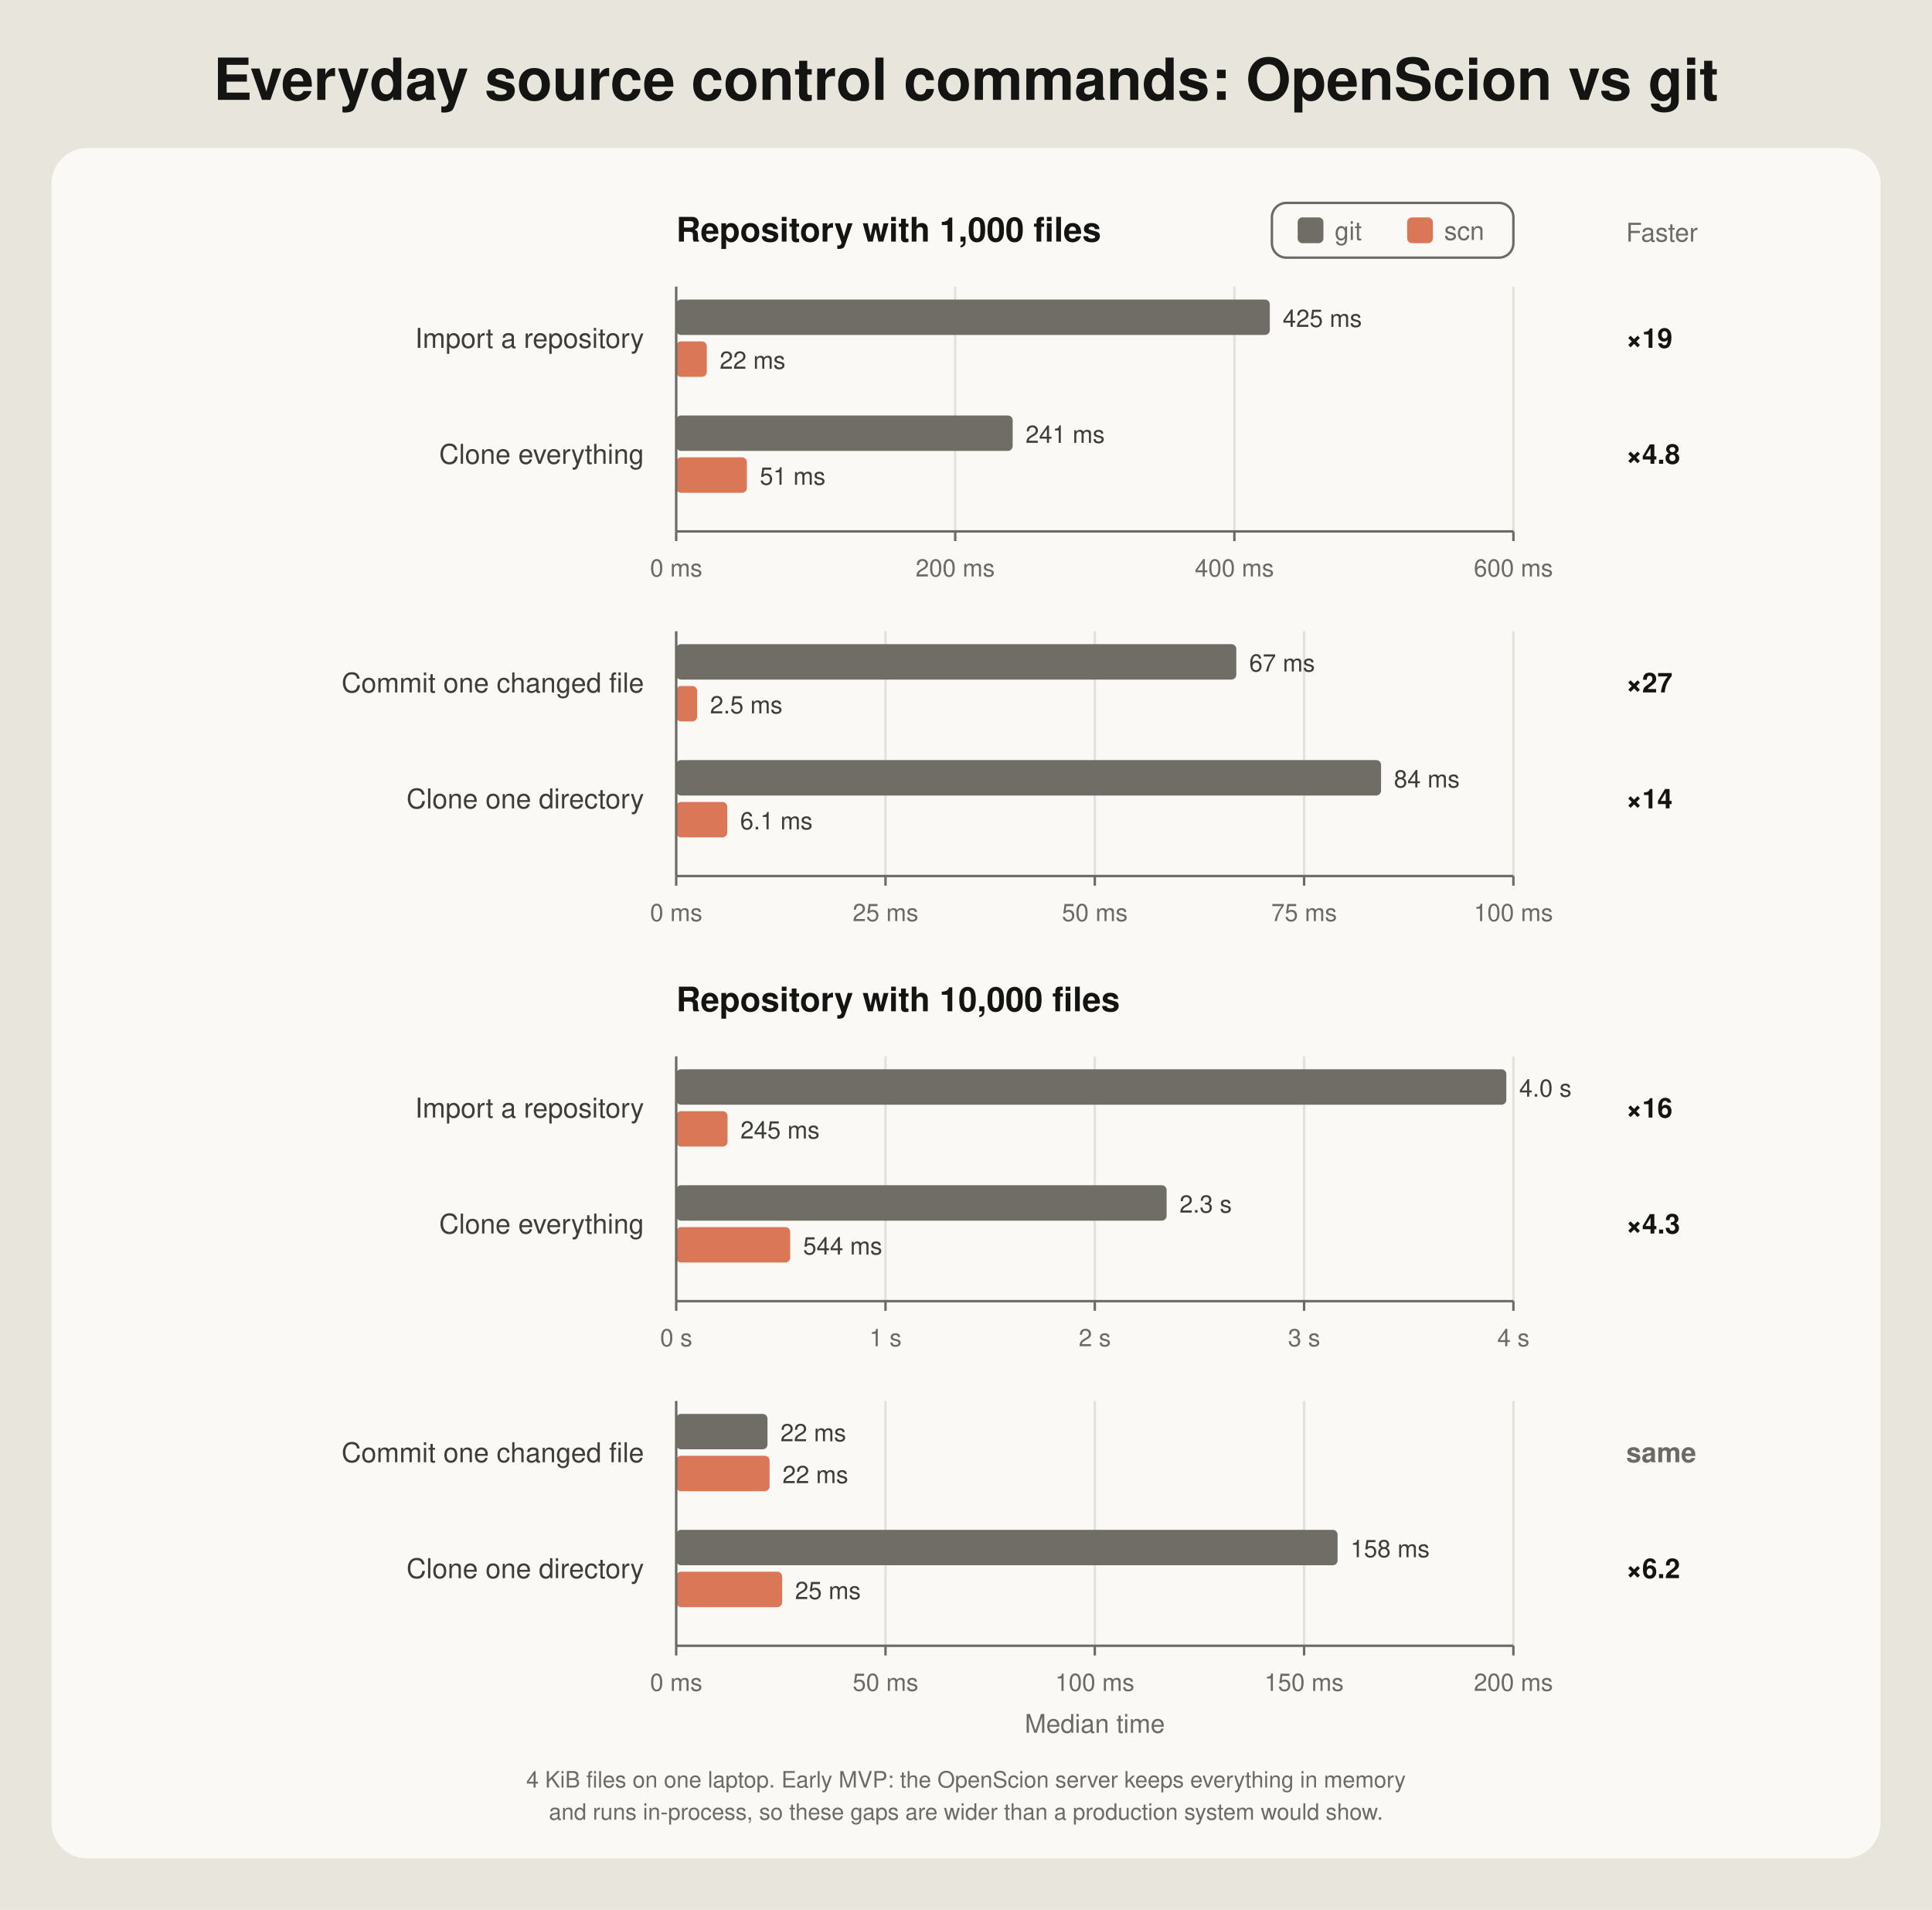
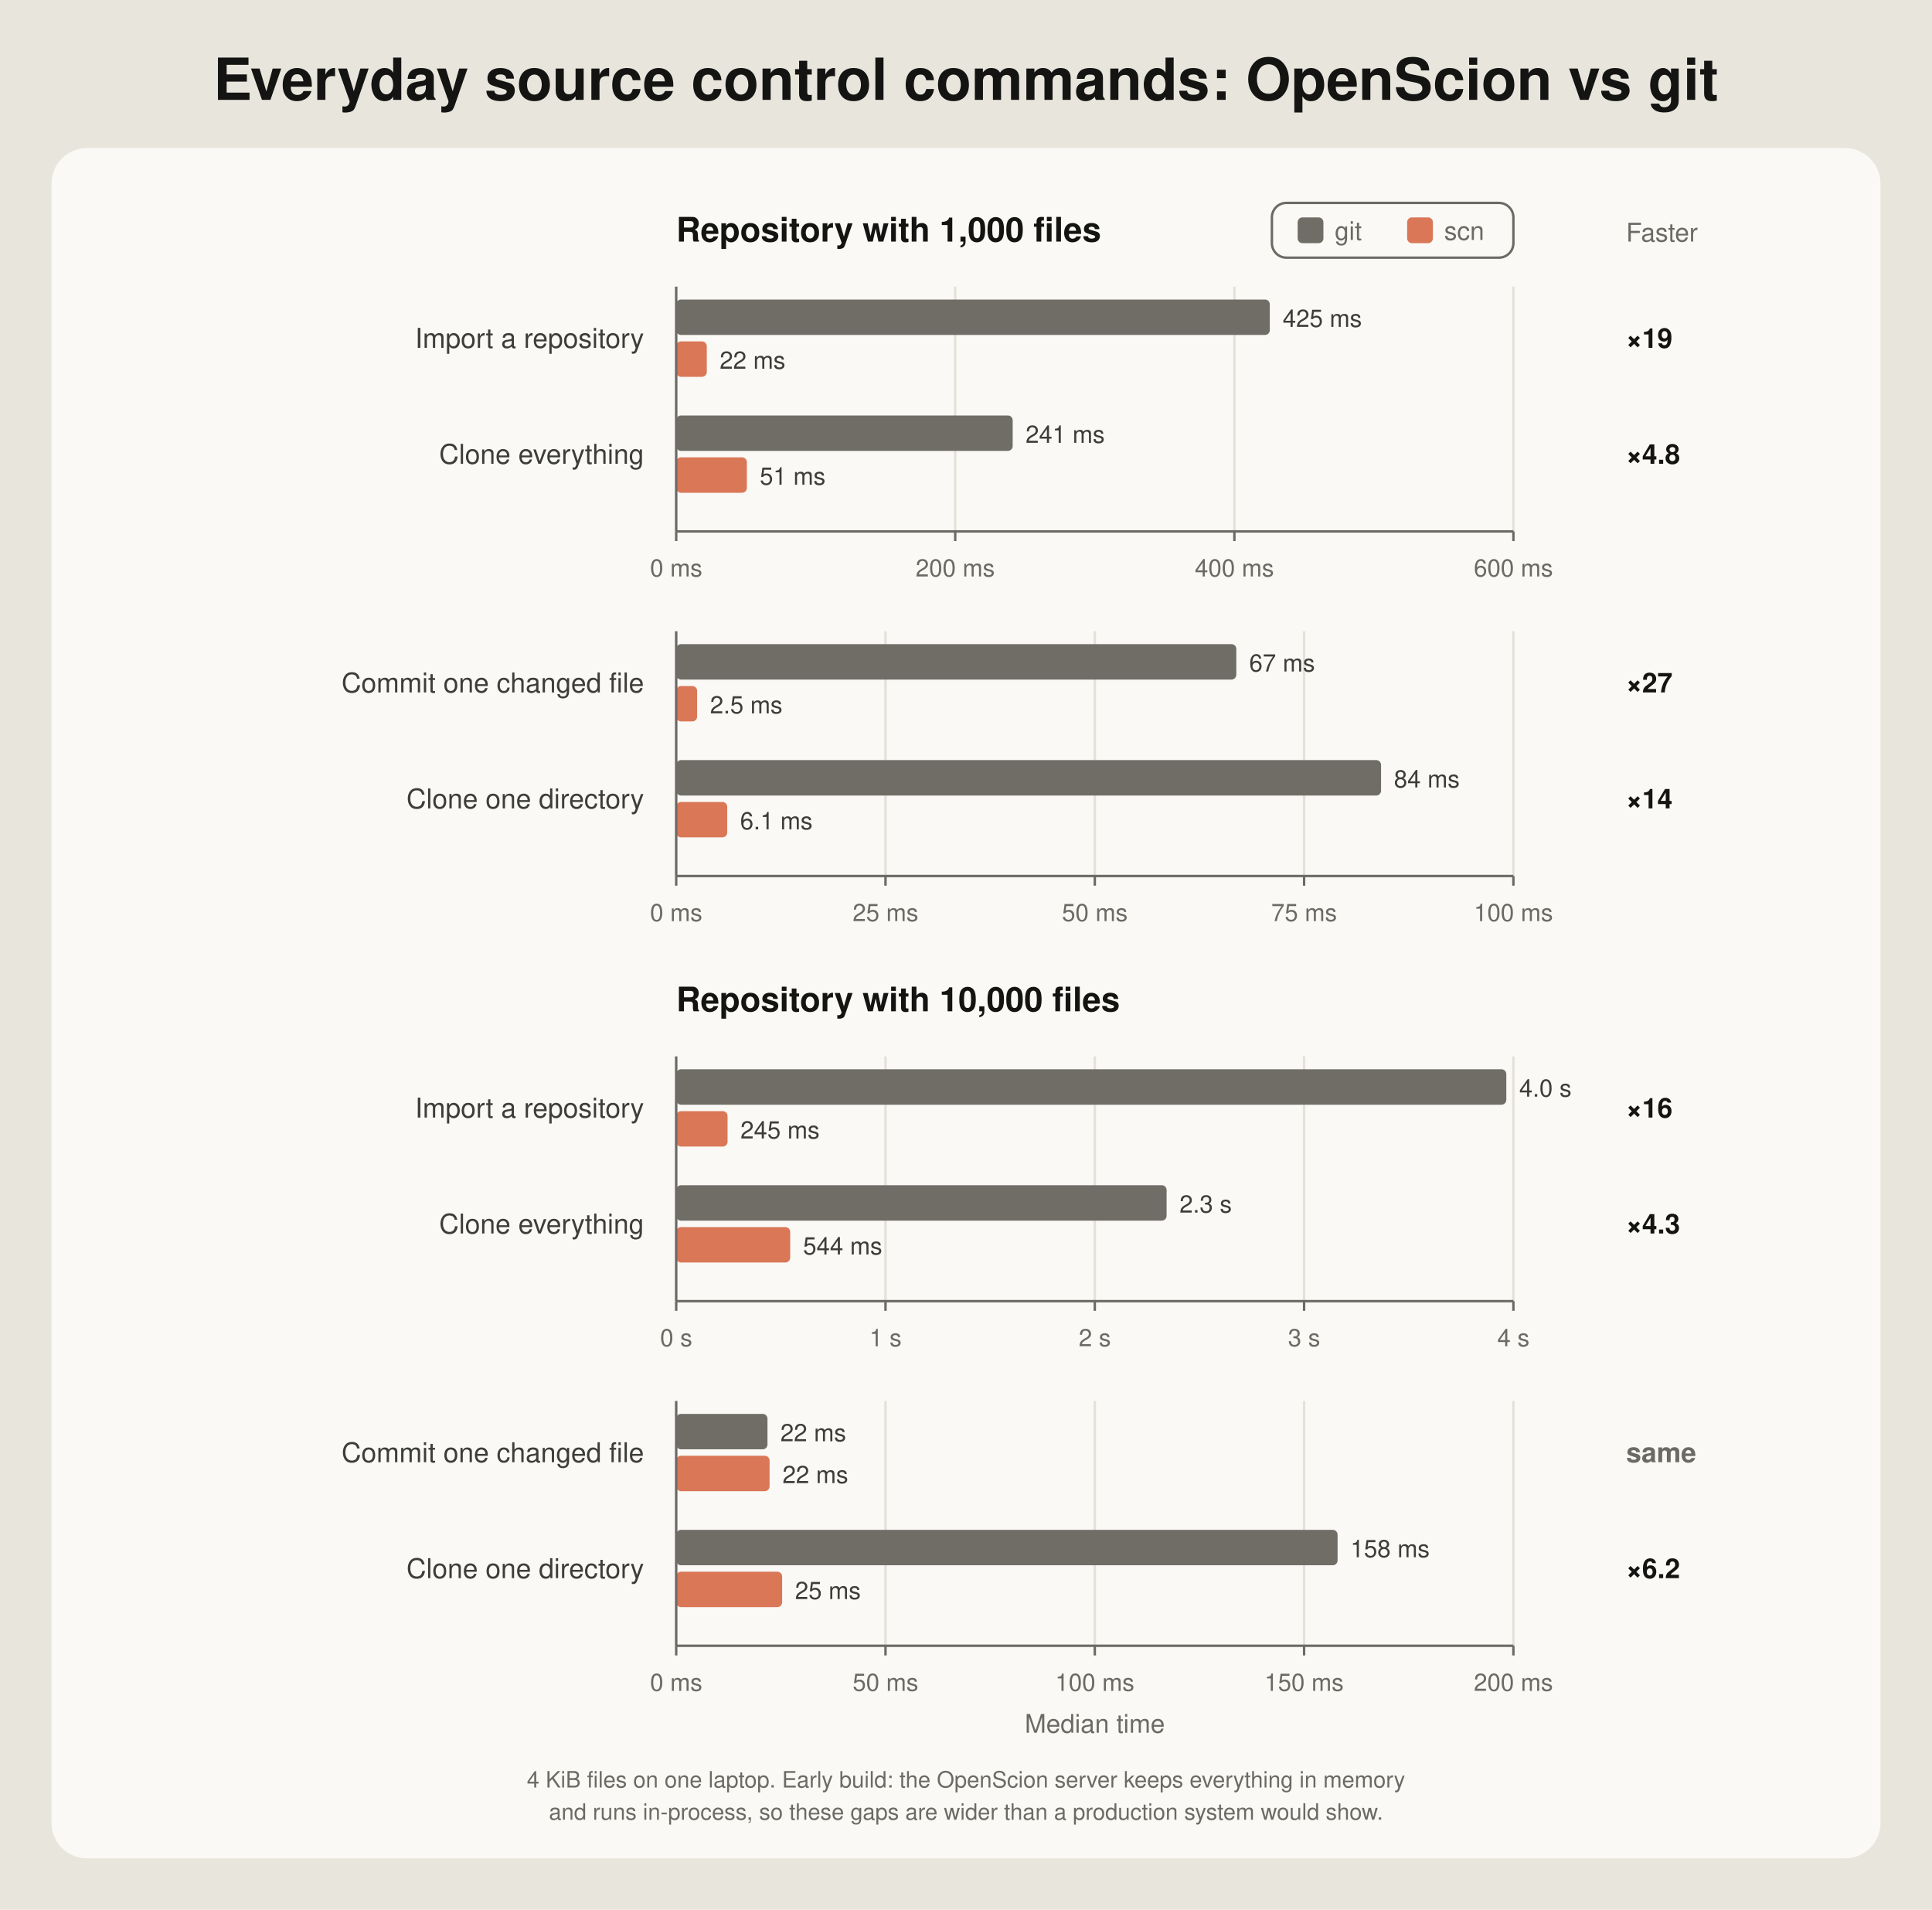
<svg xmlns="http://www.w3.org/2000/svg" width="1200" height="1186" viewBox="0 0 1200 1186" font-family="'Helvetica Neue', Helvetica, Arial, sans-serif">
  <rect width="1200" height="1186" fill="#e8e6dc" />
  <text x="600.0" y="62" font-size="36" font-weight="700" fill="#141413" text-anchor="middle">Everyday source control commands: OpenScion vs git</text>
  <rect x="32" y="92" width="1136" height="1062" rx="22" fill="#faf9f5" />
  <text x="420" y="150" font-size="21" font-weight="700" fill="#141413" text-anchor="start">Repository with 1,000 files</text>
  <rect x="790" y="126" width="150" height="34" rx="9" fill="none" stroke="#6b6a65" stroke-width="1.5" />
  <rect x="806" y="135" width="16" height="16" rx="3" fill="#6f6d66" />
  <text x="829" y="149" font-size="16" font-weight="400" fill="#6b6a65" text-anchor="start">git</text>
  <rect x="874" y="135" width="16" height="16" rx="3" fill="#d97757" />
  <text x="897" y="149" font-size="16" font-weight="400" fill="#6b6a65" text-anchor="start">scn</text>
  <text x="1010" y="150" font-size="16" font-weight="400" fill="#6b6a65" text-anchor="start">Faster</text>
  <line x1="420.0" y1="178" x2="420.0" y2="330" stroke="#e3e1d9" stroke-width="1.5" />
  <line x1="593.3" y1="178" x2="593.3" y2="330" stroke="#e3e1d9" stroke-width="1.5" />
  <line x1="766.7" y1="178" x2="766.7" y2="330" stroke="#e3e1d9" stroke-width="1.5" />
  <line x1="940.0" y1="178" x2="940.0" y2="330" stroke="#e3e1d9" stroke-width="1.5" />
  <text x="400" y="216" font-size="17" font-weight="400" fill="#3d3d3a" text-anchor="end">Import a repository</text>
  <rect x="420" y="186" width="368.7" height="22" rx="3" fill="#6f6d66" />
  <text x="796.7" y="203" font-size="15" font-weight="500" fill="#3d3d3a" text-anchor="start">425 ms</text>
  <rect x="420" y="212" width="19.0" height="22" rx="3" fill="#d97757" />
  <text x="447.0" y="229" font-size="15" font-weight="500" fill="#3d3d3a" text-anchor="start">22 ms</text>
  <text x="1010" y="216" font-size="17" font-weight="700" fill="#141413" text-anchor="start">×19</text>
  <text x="400" y="288" font-size="17" font-weight="400" fill="#3d3d3a" text-anchor="end">Clone everything</text>
  <rect x="420" y="258" width="209.0" height="22" rx="3" fill="#6f6d66" />
  <text x="637.0" y="275" font-size="15" font-weight="500" fill="#3d3d3a" text-anchor="start">241 ms</text>
  <rect x="420" y="284" width="43.9" height="22" rx="3" fill="#d97757" />
  <text x="471.9" y="301" font-size="15" font-weight="500" fill="#3d3d3a" text-anchor="start">51 ms</text>
  <text x="1010" y="288" font-size="17" font-weight="700" fill="#141413" text-anchor="start">×4.8</text>
  <line x1="420" y1="178" x2="420" y2="330" stroke="#6b6a65" stroke-width="1.5" />
  <line x1="420" y1="330" x2="940" y2="330" stroke="#6b6a65" stroke-width="1.5" />
  <line x1="420.0" y1="330" x2="420.0" y2="336" stroke="#6b6a65" stroke-width="1.5" />
  <text x="420.0" y="358" font-size="15" font-weight="400" fill="#6b6a65" text-anchor="middle">0 ms</text>
  <line x1="593.3" y1="330" x2="593.3" y2="336" stroke="#6b6a65" stroke-width="1.5" />
  <text x="593.3" y="358" font-size="15" font-weight="400" fill="#6b6a65" text-anchor="middle">200 ms</text>
  <line x1="766.7" y1="330" x2="766.7" y2="336" stroke="#6b6a65" stroke-width="1.5" />
  <text x="766.7" y="358" font-size="15" font-weight="400" fill="#6b6a65" text-anchor="middle">400 ms</text>
  <line x1="940.0" y1="330" x2="940.0" y2="336" stroke="#6b6a65" stroke-width="1.5" />
  <text x="940.0" y="358" font-size="15" font-weight="400" fill="#6b6a65" text-anchor="middle">600 ms</text>
  <line x1="420.0" y1="392" x2="420.0" y2="544" stroke="#e3e1d9" stroke-width="1.5" />
  <line x1="550.0" y1="392" x2="550.0" y2="544" stroke="#e3e1d9" stroke-width="1.5" />
  <line x1="680.0" y1="392" x2="680.0" y2="544" stroke="#e3e1d9" stroke-width="1.5" />
  <line x1="810.0" y1="392" x2="810.0" y2="544" stroke="#e3e1d9" stroke-width="1.5" />
  <line x1="940.0" y1="392" x2="940.0" y2="544" stroke="#e3e1d9" stroke-width="1.5" />
  <text x="400" y="430" font-size="17" font-weight="400" fill="#3d3d3a" text-anchor="end">Commit one changed file</text>
  <rect x="420" y="400" width="347.9" height="22" rx="3" fill="#6f6d66" />
  <text x="775.9" y="417" font-size="15" font-weight="500" fill="#3d3d3a" text-anchor="start">67 ms</text>
  <rect x="420" y="426" width="13.0" height="22" rx="3" fill="#d97757" />
  <text x="441.0" y="443" font-size="15" font-weight="500" fill="#3d3d3a" text-anchor="start">2.5 ms</text>
  <text x="1010" y="430" font-size="17" font-weight="700" fill="#141413" text-anchor="start">×27</text>
  <text x="400" y="502" font-size="17" font-weight="400" fill="#3d3d3a" text-anchor="end">Clone one directory</text>
  <rect x="420" y="472" width="437.8" height="22" rx="3" fill="#6f6d66" />
  <text x="865.8" y="489" font-size="15" font-weight="500" fill="#3d3d3a" text-anchor="start">84 ms</text>
  <rect x="420" y="498" width="31.7" height="22" rx="3" fill="#d97757" />
  <text x="459.7" y="515" font-size="15" font-weight="500" fill="#3d3d3a" text-anchor="start">6.1 ms</text>
  <text x="1010" y="502" font-size="17" font-weight="700" fill="#141413" text-anchor="start">×14</text>
  <line x1="420" y1="392" x2="420" y2="544" stroke="#6b6a65" stroke-width="1.5" />
  <line x1="420" y1="544" x2="940" y2="544" stroke="#6b6a65" stroke-width="1.5" />
  <line x1="420.0" y1="544" x2="420.0" y2="550" stroke="#6b6a65" stroke-width="1.5" />
  <text x="420.0" y="572" font-size="15" font-weight="400" fill="#6b6a65" text-anchor="middle">0 ms</text>
  <line x1="550.0" y1="544" x2="550.0" y2="550" stroke="#6b6a65" stroke-width="1.5" />
  <text x="550.0" y="572" font-size="15" font-weight="400" fill="#6b6a65" text-anchor="middle">25 ms</text>
  <line x1="680.0" y1="544" x2="680.0" y2="550" stroke="#6b6a65" stroke-width="1.5" />
  <text x="680.0" y="572" font-size="15" font-weight="400" fill="#6b6a65" text-anchor="middle">50 ms</text>
  <line x1="810.0" y1="544" x2="810.0" y2="550" stroke="#6b6a65" stroke-width="1.5" />
  <text x="810.0" y="572" font-size="15" font-weight="400" fill="#6b6a65" text-anchor="middle">75 ms</text>
  <line x1="940.0" y1="544" x2="940.0" y2="550" stroke="#6b6a65" stroke-width="1.5" />
  <text x="940.0" y="572" font-size="15" font-weight="400" fill="#6b6a65" text-anchor="middle">100 ms</text>
  <text x="420" y="628" font-size="21" font-weight="700" fill="#141413" text-anchor="start">Repository with 10,000 files</text>
  <line x1="420.0" y1="656" x2="420.0" y2="808" stroke="#e3e1d9" stroke-width="1.5" />
  <line x1="550.0" y1="656" x2="550.0" y2="808" stroke="#e3e1d9" stroke-width="1.5" />
  <line x1="680.0" y1="656" x2="680.0" y2="808" stroke="#e3e1d9" stroke-width="1.5" />
  <line x1="810.0" y1="656" x2="810.0" y2="808" stroke="#e3e1d9" stroke-width="1.5" />
  <line x1="940.0" y1="656" x2="940.0" y2="808" stroke="#e3e1d9" stroke-width="1.5" />
  <text x="400" y="694" font-size="17" font-weight="400" fill="#3d3d3a" text-anchor="end">Import a repository</text>
  <rect x="420" y="664" width="515.6" height="22" rx="3" fill="#6f6d66" />
  <text x="943.6" y="681" font-size="15" font-weight="500" fill="#3d3d3a" text-anchor="start">4.0 s</text>
  <rect x="420" y="690" width="31.9" height="22" rx="3" fill="#d97757" />
  <text x="459.9" y="707" font-size="15" font-weight="500" fill="#3d3d3a" text-anchor="start">245 ms</text>
  <text x="1010" y="694" font-size="17" font-weight="700" fill="#141413" text-anchor="start">×16</text>
  <text x="400" y="766" font-size="17" font-weight="400" fill="#3d3d3a" text-anchor="end">Clone everything</text>
  <rect x="420" y="736" width="304.6" height="22" rx="3" fill="#6f6d66" />
  <text x="732.6" y="753" font-size="15" font-weight="500" fill="#3d3d3a" text-anchor="start">2.3 s</text>
  <rect x="420" y="762" width="70.8" height="22" rx="3" fill="#d97757" />
  <text x="498.8" y="779" font-size="15" font-weight="500" fill="#3d3d3a" text-anchor="start">544 ms</text>
  <text x="1010" y="766" font-size="17" font-weight="700" fill="#141413" text-anchor="start">×4.3</text>
  <line x1="420" y1="656" x2="420" y2="808" stroke="#6b6a65" stroke-width="1.5" />
  <line x1="420" y1="808" x2="940" y2="808" stroke="#6b6a65" stroke-width="1.5" />
  <line x1="420.0" y1="808" x2="420.0" y2="814" stroke="#6b6a65" stroke-width="1.5" />
  <text x="420.0" y="836" font-size="15" font-weight="400" fill="#6b6a65" text-anchor="middle">0 s</text>
  <line x1="550.0" y1="808" x2="550.0" y2="814" stroke="#6b6a65" stroke-width="1.5" />
  <text x="550.0" y="836" font-size="15" font-weight="400" fill="#6b6a65" text-anchor="middle">1 s</text>
  <line x1="680.0" y1="808" x2="680.0" y2="814" stroke="#6b6a65" stroke-width="1.5" />
  <text x="680.0" y="836" font-size="15" font-weight="400" fill="#6b6a65" text-anchor="middle">2 s</text>
  <line x1="810.0" y1="808" x2="810.0" y2="814" stroke="#6b6a65" stroke-width="1.5" />
  <text x="810.0" y="836" font-size="15" font-weight="400" fill="#6b6a65" text-anchor="middle">3 s</text>
  <line x1="940.0" y1="808" x2="940.0" y2="814" stroke="#6b6a65" stroke-width="1.5" />
  <text x="940.0" y="836" font-size="15" font-weight="400" fill="#6b6a65" text-anchor="middle">4 s</text>
  <line x1="420.0" y1="870" x2="420.0" y2="1022" stroke="#e3e1d9" stroke-width="1.5" />
  <line x1="550.0" y1="870" x2="550.0" y2="1022" stroke="#e3e1d9" stroke-width="1.5" />
  <line x1="680.0" y1="870" x2="680.0" y2="1022" stroke="#e3e1d9" stroke-width="1.5" />
  <line x1="810.0" y1="870" x2="810.0" y2="1022" stroke="#e3e1d9" stroke-width="1.5" />
  <line x1="940.0" y1="870" x2="940.0" y2="1022" stroke="#e3e1d9" stroke-width="1.5" />
  <text x="400" y="908" font-size="17" font-weight="400" fill="#3d3d3a" text-anchor="end">Commit one changed file</text>
  <rect x="420" y="878" width="56.7" height="22" rx="3" fill="#6f6d66" />
  <text x="484.7" y="895" font-size="15" font-weight="500" fill="#3d3d3a" text-anchor="start">22 ms</text>
  <rect x="420" y="904" width="58.0" height="22" rx="3" fill="#d97757" />
  <text x="486.0" y="921" font-size="15" font-weight="500" fill="#3d3d3a" text-anchor="start">22 ms</text>
  <text x="1010" y="908" font-size="17" font-weight="700" fill="#6b6a65" text-anchor="start">same</text>
  <text x="400" y="980" font-size="17" font-weight="400" fill="#3d3d3a" text-anchor="end">Clone one directory</text>
  <rect x="420" y="950" width="410.8" height="22" rx="3" fill="#6f6d66" />
  <text x="838.8" y="967" font-size="15" font-weight="500" fill="#3d3d3a" text-anchor="start">158 ms</text>
  <rect x="420" y="976" width="65.8" height="22" rx="3" fill="#d97757" />
  <text x="493.8" y="993" font-size="15" font-weight="500" fill="#3d3d3a" text-anchor="start">25 ms</text>
  <text x="1010" y="980" font-size="17" font-weight="700" fill="#141413" text-anchor="start">×6.2</text>
  <line x1="420" y1="870" x2="420" y2="1022" stroke="#6b6a65" stroke-width="1.5" />
  <line x1="420" y1="1022" x2="940" y2="1022" stroke="#6b6a65" stroke-width="1.5" />
  <line x1="420.0" y1="1022" x2="420.0" y2="1028" stroke="#6b6a65" stroke-width="1.5" />
  <text x="420.0" y="1050" font-size="15" font-weight="400" fill="#6b6a65" text-anchor="middle">0 ms</text>
  <line x1="550.0" y1="1022" x2="550.0" y2="1028" stroke="#6b6a65" stroke-width="1.5" />
  <text x="550.0" y="1050" font-size="15" font-weight="400" fill="#6b6a65" text-anchor="middle">50 ms</text>
  <line x1="680.0" y1="1022" x2="680.0" y2="1028" stroke="#6b6a65" stroke-width="1.5" />
  <text x="680.0" y="1050" font-size="15" font-weight="400" fill="#6b6a65" text-anchor="middle">100 ms</text>
  <line x1="810.0" y1="1022" x2="810.0" y2="1028" stroke="#6b6a65" stroke-width="1.5" />
  <text x="810.0" y="1050" font-size="15" font-weight="400" fill="#6b6a65" text-anchor="middle">150 ms</text>
  <line x1="940.0" y1="1022" x2="940.0" y2="1028" stroke="#6b6a65" stroke-width="1.5" />
  <text x="940.0" y="1050" font-size="15" font-weight="400" fill="#6b6a65" text-anchor="middle">200 ms</text>
  <text x="680.0" y="1076" font-size="16" font-weight="400" fill="#6b6a65" text-anchor="middle">Median time</text>
-   <text x="600.0" y="1110" font-size="14" font-weight="400" fill="#6b6a65" text-anchor="middle">4 KiB files on one laptop. Early MVP: the OpenScion server keeps everything in memory</text>
+   <text x="600.0" y="1110" font-size="14" font-weight="400" fill="#6b6a65" text-anchor="middle">4 KiB files on one laptop. Early build: the OpenScion server keeps everything in memory</text>
  <text x="600.0" y="1130" font-size="14" font-weight="400" fill="#6b6a65" text-anchor="middle">and runs in-process, so these gaps are wider than a production system would show.</text>
</svg>
